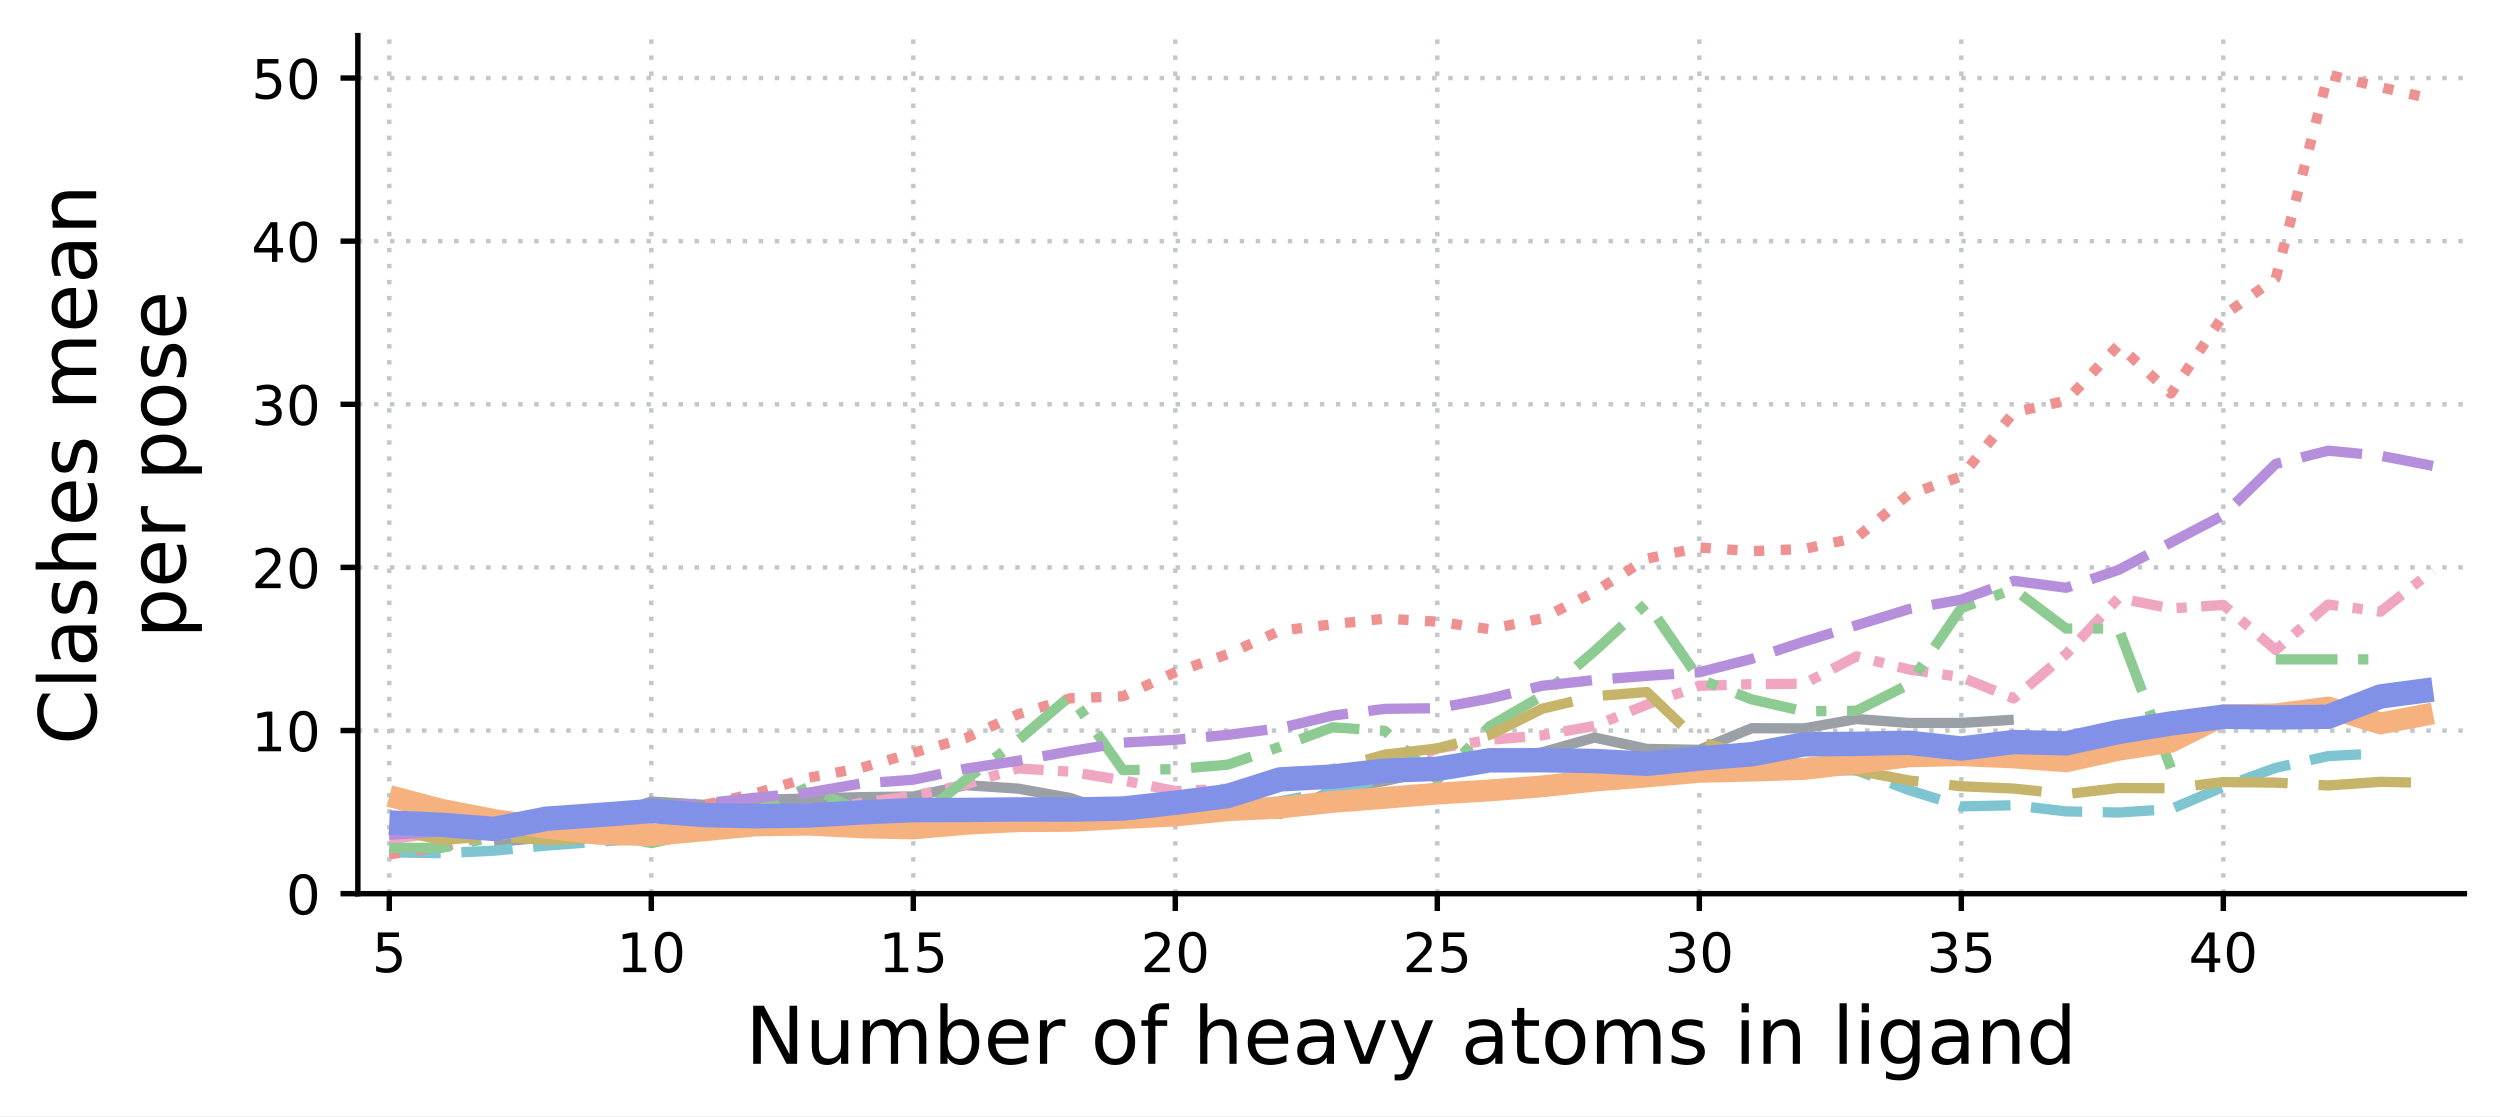
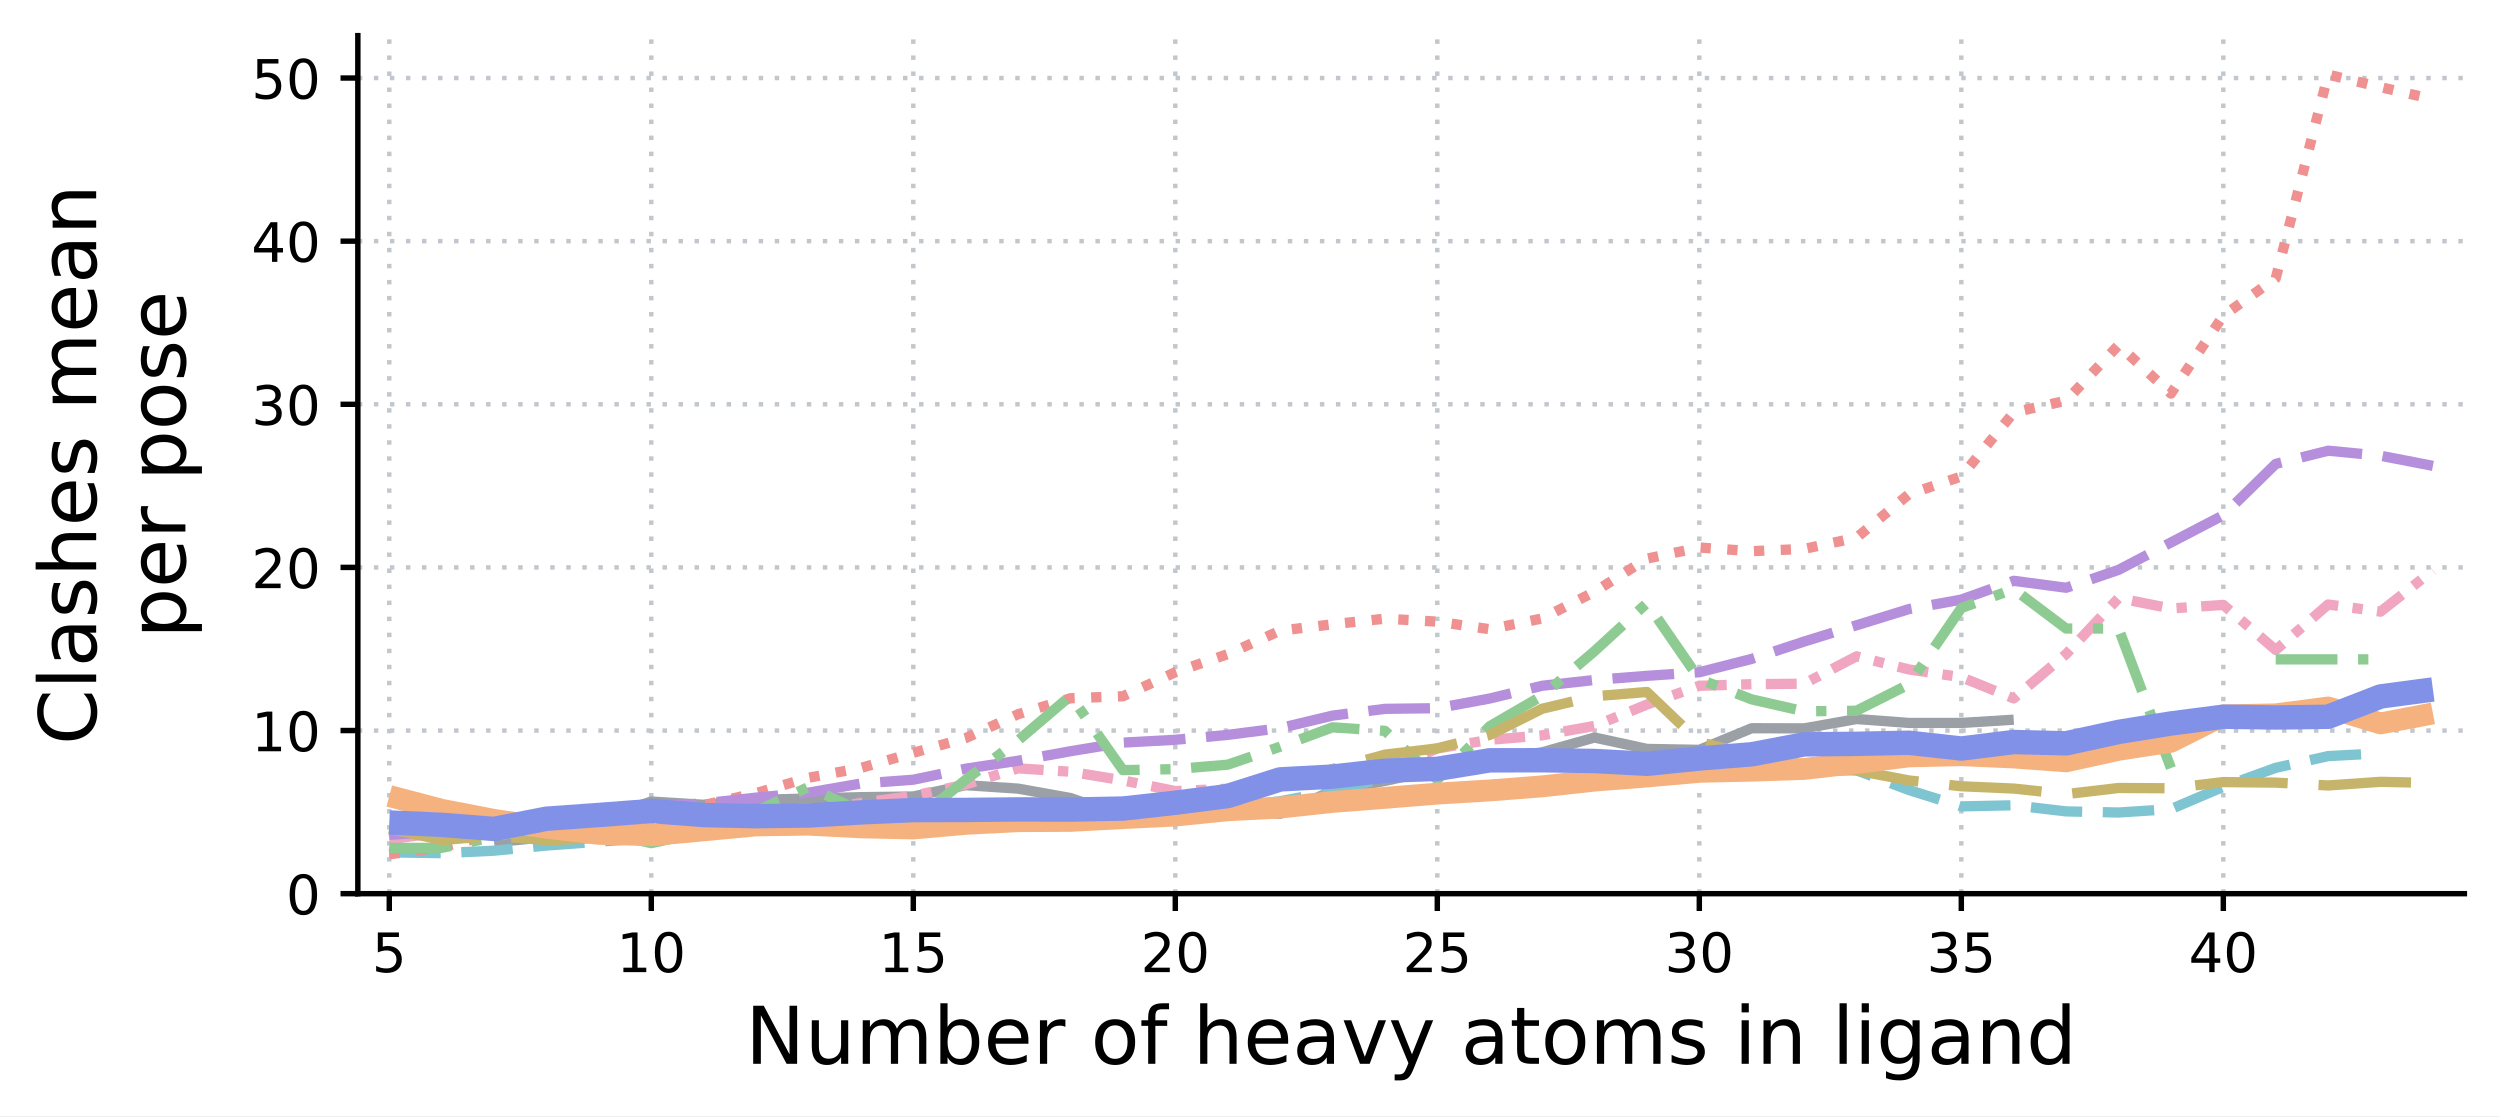
<svg xmlns="http://www.w3.org/2000/svg" xmlns:xlink="http://www.w3.org/1999/xlink" width="505.168pt" height="225.51pt" viewBox="0 0 505.168 225.51" version="1.1">
  <defs>
    <style type="text/css">*{stroke-linejoin: round; stroke-linecap: butt}</style>
  </defs>
  <g id="figure_1">
    <g id="patch_1">
      <path d="M 0 225.51  L 505.168 225.51  L 505.168 0  L 0 0  z " style="fill: #ffffff" />
    </g>
    <g id="axes_1">
      <g id="patch_2">
        <path d="M 72.308 180.583  L 497.968 180.583  L 497.968 7.2  L 72.308 7.2  z " style="fill: #ffffff" />
      </g>
      <g id="matplotlib.axis_1">
        <g id="xtick_1">
          <g id="line2d_1">
-             <path d="M 78.661 180.583  L 78.661 7.2  " clip-path="url(#pd65fb28aeb)" style="fill: none; stroke-dasharray: 0.9,2.34; stroke-dashoffset: 0; stroke: #c2c6cd; stroke-width: 0.9" />
+             <path d="M 78.661 180.583  L 78.661 7.2  " clip-path="url(#p826a676838)" style="fill: none; stroke-dasharray: 0.9,2.34; stroke-dashoffset: 0; stroke: #c2c6cd; stroke-width: 0.9" />
          </g>
          <g id="line2d_2">
            <defs>
-               <path id="m32db419831" d="M 0 0  L 0 3.5  " style="stroke: #000000; stroke-width: 1.1" />
+               <path id="m79ce49748e" d="M 0 0  L 0 3.5  " style="stroke: #000000; stroke-width: 1.1" />
            </defs>
            <g>
-               <use xlink:href="#m32db419831" x="78.661" y="180.583" style="stroke: #000000; stroke-width: 1.1" />
+               <use xlink:href="#m79ce49748e" x="78.661" y="180.583" style="stroke: #000000; stroke-width: 1.1" />
            </g>
          </g>
          <g id="text_1">
            <text style="font-size: 11px; font-family: 'DejaVu Sans'; text-anchor: middle" x="78.661" y="196.441" transform="rotate(-0 78.6609 196.4408)">5</text>
          </g>
        </g>
        <g id="xtick_2">
          <g id="line2d_3">
-             <path d="M 131.604 180.583  L 131.604 7.2  " clip-path="url(#pd65fb28aeb)" style="fill: none; stroke-dasharray: 0.9,2.34; stroke-dashoffset: 0; stroke: #c2c6cd; stroke-width: 0.9" />
+             <path d="M 131.604 180.583  L 131.604 7.2  " clip-path="url(#p826a676838)" style="fill: none; stroke-dasharray: 0.9,2.34; stroke-dashoffset: 0; stroke: #c2c6cd; stroke-width: 0.9" />
          </g>
          <g id="line2d_4">
            <g>
-               <use xlink:href="#m32db419831" x="131.604" y="180.583" style="stroke: #000000; stroke-width: 1.1" />
+               <use xlink:href="#m79ce49748e" x="131.604" y="180.583" style="stroke: #000000; stroke-width: 1.1" />
            </g>
          </g>
          <g id="text_2">
            <text style="font-size: 11px; font-family: 'DejaVu Sans'; text-anchor: middle" x="131.604" y="196.441" transform="rotate(-0 131.6038 196.4408)">10</text>
          </g>
        </g>
        <g id="xtick_3">
          <g id="line2d_5">
-             <path d="M 184.547 180.583  L 184.547 7.2  " clip-path="url(#pd65fb28aeb)" style="fill: none; stroke-dasharray: 0.9,2.34; stroke-dashoffset: 0; stroke: #c2c6cd; stroke-width: 0.9" />
+             <path d="M 184.547 180.583  L 184.547 7.2  " clip-path="url(#p826a676838)" style="fill: none; stroke-dasharray: 0.9,2.34; stroke-dashoffset: 0; stroke: #c2c6cd; stroke-width: 0.9" />
          </g>
          <g id="line2d_6">
            <g>
-               <use xlink:href="#m32db419831" x="184.547" y="180.583" style="stroke: #000000; stroke-width: 1.1" />
+               <use xlink:href="#m79ce49748e" x="184.547" y="180.583" style="stroke: #000000; stroke-width: 1.1" />
            </g>
          </g>
          <g id="text_3">
            <text style="font-size: 11px; font-family: 'DejaVu Sans'; text-anchor: middle" x="184.547" y="196.441" transform="rotate(-0 184.5466 196.4408)">15</text>
          </g>
        </g>
        <g id="xtick_4">
          <g id="line2d_7">
-             <path d="M 237.489 180.583  L 237.489 7.2  " clip-path="url(#pd65fb28aeb)" style="fill: none; stroke-dasharray: 0.9,2.34; stroke-dashoffset: 0; stroke: #c2c6cd; stroke-width: 0.9" />
+             <path d="M 237.489 180.583  L 237.489 7.2  " clip-path="url(#p826a676838)" style="fill: none; stroke-dasharray: 0.9,2.34; stroke-dashoffset: 0; stroke: #c2c6cd; stroke-width: 0.9" />
          </g>
          <g id="line2d_8">
            <g>
-               <use xlink:href="#m32db419831" x="237.489" y="180.583" style="stroke: #000000; stroke-width: 1.1" />
+               <use xlink:href="#m79ce49748e" x="237.489" y="180.583" style="stroke: #000000; stroke-width: 1.1" />
            </g>
          </g>
          <g id="text_4">
            <text style="font-size: 11px; font-family: 'DejaVu Sans'; text-anchor: middle" x="237.489" y="196.441" transform="rotate(-0 237.4895 196.4408)">20</text>
          </g>
        </g>
        <g id="xtick_5">
          <g id="line2d_9">
-             <path d="M 290.432 180.583  L 290.432 7.2  " clip-path="url(#pd65fb28aeb)" style="fill: none; stroke-dasharray: 0.9,2.34; stroke-dashoffset: 0; stroke: #c2c6cd; stroke-width: 0.9" />
+             <path d="M 290.432 180.583  L 290.432 7.2  " clip-path="url(#p826a676838)" style="fill: none; stroke-dasharray: 0.9,2.34; stroke-dashoffset: 0; stroke: #c2c6cd; stroke-width: 0.9" />
          </g>
          <g id="line2d_10">
            <g>
-               <use xlink:href="#m32db419831" x="290.432" y="180.583" style="stroke: #000000; stroke-width: 1.1" />
+               <use xlink:href="#m79ce49748e" x="290.432" y="180.583" style="stroke: #000000; stroke-width: 1.1" />
            </g>
          </g>
          <g id="text_5">
            <text style="font-size: 11px; font-family: 'DejaVu Sans'; text-anchor: middle" x="290.432" y="196.441" transform="rotate(-0 290.4323 196.4408)">25</text>
          </g>
        </g>
        <g id="xtick_6">
          <g id="line2d_11">
-             <path d="M 343.375 180.583  L 343.375 7.2  " clip-path="url(#pd65fb28aeb)" style="fill: none; stroke-dasharray: 0.9,2.34; stroke-dashoffset: 0; stroke: #c2c6cd; stroke-width: 0.9" />
+             <path d="M 343.375 180.583  L 343.375 7.2  " clip-path="url(#p826a676838)" style="fill: none; stroke-dasharray: 0.9,2.34; stroke-dashoffset: 0; stroke: #c2c6cd; stroke-width: 0.9" />
          </g>
          <g id="line2d_12">
            <g>
-               <use xlink:href="#m32db419831" x="343.375" y="180.583" style="stroke: #000000; stroke-width: 1.1" />
+               <use xlink:href="#m79ce49748e" x="343.375" y="180.583" style="stroke: #000000; stroke-width: 1.1" />
            </g>
          </g>
          <g id="text_6">
            <text style="font-size: 11px; font-family: 'DejaVu Sans'; text-anchor: middle" x="343.375" y="196.441" transform="rotate(-0 343.3752 196.4408)">30</text>
          </g>
        </g>
        <g id="xtick_7">
          <g id="line2d_13">
-             <path d="M 396.318 180.583  L 396.318 7.2  " clip-path="url(#pd65fb28aeb)" style="fill: none; stroke-dasharray: 0.9,2.34; stroke-dashoffset: 0; stroke: #c2c6cd; stroke-width: 0.9" />
+             <path d="M 396.318 180.583  L 396.318 7.2  " clip-path="url(#p826a676838)" style="fill: none; stroke-dasharray: 0.9,2.34; stroke-dashoffset: 0; stroke: #c2c6cd; stroke-width: 0.9" />
          </g>
          <g id="line2d_14">
            <g>
-               <use xlink:href="#m32db419831" x="396.318" y="180.583" style="stroke: #000000; stroke-width: 1.1" />
+               <use xlink:href="#m79ce49748e" x="396.318" y="180.583" style="stroke: #000000; stroke-width: 1.1" />
            </g>
          </g>
          <g id="text_7">
            <text style="font-size: 11px; font-family: 'DejaVu Sans'; text-anchor: middle" x="396.318" y="196.441" transform="rotate(-0 396.318 196.4408)">35</text>
          </g>
        </g>
        <g id="xtick_8">
          <g id="line2d_15">
-             <path d="M 449.261 180.583  L 449.261 7.2  " clip-path="url(#pd65fb28aeb)" style="fill: none; stroke-dasharray: 0.9,2.34; stroke-dashoffset: 0; stroke: #c2c6cd; stroke-width: 0.9" />
+             <path d="M 449.261 180.583  L 449.261 7.2  " clip-path="url(#p826a676838)" style="fill: none; stroke-dasharray: 0.9,2.34; stroke-dashoffset: 0; stroke: #c2c6cd; stroke-width: 0.9" />
          </g>
          <g id="line2d_16">
            <g>
-               <use xlink:href="#m32db419831" x="449.261" y="180.583" style="stroke: #000000; stroke-width: 1.1" />
+               <use xlink:href="#m79ce49748e" x="449.261" y="180.583" style="stroke: #000000; stroke-width: 1.1" />
            </g>
          </g>
          <g id="text_8">
            <text style="font-size: 11px; font-family: 'DejaVu Sans'; text-anchor: middle" x="449.261" y="196.441" transform="rotate(-0 449.2609 196.4408)">40</text>
          </g>
        </g>
        <g id="text_9">
          <text style="font-size: 16.1px; font-family: 'DejaVu Sans'; text-anchor: middle" x="285.138" y="214.962" transform="rotate(-0 285.138 214.962)">Number of heavy atoms in ligand</text>
        </g>
      </g>
      <g id="matplotlib.axis_2">
        <g id="ytick_1">
          <g id="line2d_17">
-             <path d="M 72.308 180.583  L 497.968 180.583  " clip-path="url(#pd65fb28aeb)" style="fill: none; stroke-dasharray: 0.9,2.34; stroke-dashoffset: 0; stroke: #c2c6cd; stroke-width: 0.9" />
+             <path d="M 72.308 180.583  L 497.968 180.583  " clip-path="url(#p826a676838)" style="fill: none; stroke-dasharray: 0.9,2.34; stroke-dashoffset: 0; stroke: #c2c6cd; stroke-width: 0.9" />
          </g>
          <g id="line2d_18">
            <defs>
-               <path id="m86e081f106" d="M 0 0  L -3.5 0  " style="stroke: #000000; stroke-width: 1.1" />
+               <path id="m2f9027f17d" d="M 0 0  L -3.5 0  " style="stroke: #000000; stroke-width: 1.1" />
            </defs>
            <g>
-               <use xlink:href="#m86e081f106" x="72.308" y="180.583" style="stroke: #000000; stroke-width: 1.1" />
+               <use xlink:href="#m2f9027f17d" x="72.308" y="180.583" style="stroke: #000000; stroke-width: 1.1" />
            </g>
          </g>
          <g id="text_10">
            <text style="font-size: 11px; font-family: 'DejaVu Sans'; text-anchor: end" x="64.808" y="184.762" transform="rotate(-0 64.80776 184.7617)">0</text>
          </g>
        </g>
        <g id="ytick_2">
          <g id="line2d_19">
-             <path d="M 72.308 147.62  L 497.968 147.62  " clip-path="url(#pd65fb28aeb)" style="fill: none; stroke-dasharray: 0.9,2.34; stroke-dashoffset: 0; stroke: #c2c6cd; stroke-width: 0.9" />
+             <path d="M 72.308 147.62  L 497.968 147.62  " clip-path="url(#p826a676838)" style="fill: none; stroke-dasharray: 0.9,2.34; stroke-dashoffset: 0; stroke: #c2c6cd; stroke-width: 0.9" />
          </g>
          <g id="line2d_20">
            <g>
-               <use xlink:href="#m86e081f106" x="72.308" y="147.62" style="stroke: #000000; stroke-width: 1.1" />
+               <use xlink:href="#m2f9027f17d" x="72.308" y="147.62" style="stroke: #000000; stroke-width: 1.1" />
            </g>
          </g>
          <g id="text_11">
            <text style="font-size: 11px; font-family: 'DejaVu Sans'; text-anchor: end" x="64.808" y="151.799" transform="rotate(-0 64.80776 151.7989)">10</text>
          </g>
        </g>
        <g id="ytick_3">
          <g id="line2d_21">
-             <path d="M 72.308 114.657  L 497.968 114.657  " clip-path="url(#pd65fb28aeb)" style="fill: none; stroke-dasharray: 0.9,2.34; stroke-dashoffset: 0; stroke: #c2c6cd; stroke-width: 0.9" />
+             <path d="M 72.308 114.657  L 497.968 114.657  " clip-path="url(#p826a676838)" style="fill: none; stroke-dasharray: 0.9,2.34; stroke-dashoffset: 0; stroke: #c2c6cd; stroke-width: 0.9" />
          </g>
          <g id="line2d_22">
            <g>
-               <use xlink:href="#m86e081f106" x="72.308" y="114.657" style="stroke: #000000; stroke-width: 1.1" />
+               <use xlink:href="#m2f9027f17d" x="72.308" y="114.657" style="stroke: #000000; stroke-width: 1.1" />
            </g>
          </g>
          <g id="text_12">
            <text style="font-size: 11px; font-family: 'DejaVu Sans'; text-anchor: end" x="64.808" y="118.836" transform="rotate(-0 64.80776 118.8362)">20</text>
          </g>
        </g>
        <g id="ytick_4">
          <g id="line2d_23">
-             <path d="M 72.308 81.694  L 497.968 81.694  " clip-path="url(#pd65fb28aeb)" style="fill: none; stroke-dasharray: 0.9,2.34; stroke-dashoffset: 0; stroke: #c2c6cd; stroke-width: 0.9" />
+             <path d="M 72.308 81.694  L 497.968 81.694  " clip-path="url(#p826a676838)" style="fill: none; stroke-dasharray: 0.9,2.34; stroke-dashoffset: 0; stroke: #c2c6cd; stroke-width: 0.9" />
          </g>
          <g id="line2d_24">
            <g>
-               <use xlink:href="#m86e081f106" x="72.308" y="81.694" style="stroke: #000000; stroke-width: 1.1" />
+               <use xlink:href="#m2f9027f17d" x="72.308" y="81.694" style="stroke: #000000; stroke-width: 1.1" />
            </g>
          </g>
          <g id="text_13">
            <text style="font-size: 11px; font-family: 'DejaVu Sans'; text-anchor: end" x="64.808" y="85.873" transform="rotate(-0 64.80776 85.8734)">30</text>
          </g>
        </g>
        <g id="ytick_5">
          <g id="line2d_25">
-             <path d="M 72.308 48.731  L 497.968 48.731  " clip-path="url(#pd65fb28aeb)" style="fill: none; stroke-dasharray: 0.9,2.34; stroke-dashoffset: 0; stroke: #c2c6cd; stroke-width: 0.9" />
+             <path d="M 72.308 48.731  L 497.968 48.731  " clip-path="url(#p826a676838)" style="fill: none; stroke-dasharray: 0.9,2.34; stroke-dashoffset: 0; stroke: #c2c6cd; stroke-width: 0.9" />
          </g>
          <g id="line2d_26">
            <g>
-               <use xlink:href="#m86e081f106" x="72.308" y="48.731" style="stroke: #000000; stroke-width: 1.1" />
+               <use xlink:href="#m2f9027f17d" x="72.308" y="48.731" style="stroke: #000000; stroke-width: 1.1" />
            </g>
          </g>
          <g id="text_14">
            <text style="font-size: 11px; font-family: 'DejaVu Sans'; text-anchor: end" x="64.808" y="52.911" transform="rotate(-0 64.80776 52.91063)">40</text>
          </g>
        </g>
        <g id="ytick_6">
          <g id="line2d_27">
-             <path d="M 72.308 15.769  L 497.968 15.769  " clip-path="url(#pd65fb28aeb)" style="fill: none; stroke-dasharray: 0.9,2.34; stroke-dashoffset: 0; stroke: #c2c6cd; stroke-width: 0.9" />
+             <path d="M 72.308 15.769  L 497.968 15.769  " clip-path="url(#p826a676838)" style="fill: none; stroke-dasharray: 0.9,2.34; stroke-dashoffset: 0; stroke: #c2c6cd; stroke-width: 0.9" />
          </g>
          <g id="line2d_28">
            <g>
-               <use xlink:href="#m86e081f106" x="72.308" y="15.769" style="stroke: #000000; stroke-width: 1.1" />
+               <use xlink:href="#m2f9027f17d" x="72.308" y="15.769" style="stroke: #000000; stroke-width: 1.1" />
            </g>
          </g>
          <g id="text_15">
            <text style="font-size: 11px; font-family: 'DejaVu Sans'; text-anchor: end" x="64.808" y="19.948" transform="rotate(-0 64.80776 19.94787)">50</text>
          </g>
        </g>
        <g id="text_16">
          <text style="font-size: 16.1px; font-family: 'DejaVu Sans'" transform="translate(19.43348 150.5117) rotate(-90)">Clashes mean</text>
          <text style="font-size: 16.1px; font-family: 'DejaVu Sans'" transform="translate(37.46196 129.0056) rotate(-90)">per pose</text>
        </g>
      </g>
      <g id="patch_3">
        <path d="M 72.308 180.583  L 72.308 7.2  " style="fill: none; stroke: #000000; stroke-width: 1.1; stroke-linejoin: miter; stroke-linecap: square" />
      </g>
      <g id="patch_4">
        <path d="M 72.308 180.583  L 497.968 180.583  " style="fill: none; stroke: #000000; stroke-width: 1.1; stroke-linejoin: miter; stroke-linecap: square" />
      </g>
      <g id="line2d_29">
-         <path d="M 99.838 170.187  L 110.427 169.155  L 121.015 165.489  L 131.604 161.959  L 142.192 162.618  L 152.781 161.629  L 163.369 161.354  L 173.958 161.08  L 184.547 160.942  L 195.135 158.655  L 205.724 159.355  L 216.312 161.254  L 226.901 164.925  L 237.489 163.607  L 248.078 163.552  L 258.667 164.448  L 269.255 159.802  L 279.844 157.795  L 290.432 155.502  L 301.021 153.518  L 311.609 152.015  L 322.198 149.032  L 332.787 151.328  L 343.375 151.515  L 353.964 147.149  L 364.552 147.18  L 375.141 145.293  L 385.729 146.082  L 396.318 146.082  L 406.907 145.422  " clip-path="url(#pd65fb28aeb)" style="fill: none; stroke-dasharray: ; stroke-dashoffset: 0; stroke: #9aa0a6; stroke-width: 2.08" />
+         <path d="M 99.838 170.187  L 110.427 169.155  L 121.015 165.489  L 131.604 161.959  L 142.192 162.618  L 152.781 161.629  L 163.369 161.354  L 173.958 161.08  L 184.547 160.942  L 195.135 158.655  L 205.724 159.355  L 216.312 161.254  L 226.901 164.925  L 237.489 163.607  L 248.078 163.552  L 258.667 164.448  L 269.255 159.802  L 279.844 157.795  L 290.432 155.502  L 301.021 153.518  L 311.609 152.015  L 322.198 149.032  L 332.787 151.328  L 343.375 151.515  L 353.964 147.149  L 364.552 147.18  L 375.141 145.293  L 385.729 146.082  L 396.318 146.082  L 406.907 145.422  " clip-path="url(#p826a676838)" style="fill: none; stroke-dasharray: ; stroke-dashoffset: 0; stroke: #9aa0a6; stroke-width: 2.08" />
      </g>
      <g id="line2d_30">
-         <path d="M 78.661 172.232  L 89.249 172.4  L 99.838 171.895  L 110.427 170.859  L 121.015 170.075  L 131.604 169.299  L 142.192 167.816  L 152.781 166.93  L 163.369 165.785  L 173.958 165.17  L 184.547 163.841  L 195.135 162.959  L 205.724 163.002  L 216.312 163.703  L 226.901 164.407  L 237.489 164.512  L 248.078 163.202  L 258.667 161.896  L 269.255 159.899  L 279.844 157.165  L 290.432 155.831  L 301.021 153.169  L 311.609 154.749  L 322.198 154.102  L 332.787 155.833  L 343.375 155.811  L 353.964 155.96  L 364.552 155.817  L 375.141 155.654  L 385.729 159.642  L 396.318 162.947  L 406.907 162.717  L 417.495 163.955  L 428.084 164.184  L 438.672 163.494  L 449.261 158.986  L 459.849 155.154  L 470.438 152.784  L 481.027 152.215  " clip-path="url(#pd65fb28aeb)" style="fill: none; stroke-dasharray: 10.4,4.16; stroke-dashoffset: 0; stroke: #7fc4d1; stroke-width: 2.08" />
+         <path d="M 78.661 172.232  L 89.249 172.4  L 99.838 171.895  L 110.427 170.859  L 121.015 170.075  L 131.604 169.299  L 142.192 167.816  L 152.781 166.93  L 163.369 165.785  L 173.958 165.17  L 184.547 163.841  L 195.135 162.959  L 205.724 163.002  L 216.312 163.703  L 226.901 164.407  L 237.489 164.512  L 248.078 163.202  L 258.667 161.896  L 269.255 159.899  L 279.844 157.165  L 290.432 155.831  L 301.021 153.169  L 311.609 154.749  L 322.198 154.102  L 332.787 155.833  L 343.375 155.811  L 353.964 155.96  L 364.552 155.817  L 375.141 155.654  L 385.729 159.642  L 396.318 162.947  L 406.907 162.717  L 417.495 163.955  L 428.084 164.184  L 438.672 163.494  L 449.261 158.986  L 459.849 155.154  L 470.438 152.784  L 481.027 152.215  " clip-path="url(#p826a676838)" style="fill: none; stroke-dasharray: 10.4,4.16; stroke-dashoffset: 0; stroke: #7fc4d1; stroke-width: 2.08" />
      </g>
      <g id="line2d_31">
-         <path d="M 78.661 169.616  L 89.249 168.145  L 99.838 168.48  L 110.427 168.376  L 121.015 167.674  L 131.604 167.052  L 142.192 166.64  L 152.781 165.642  L 163.369 164.208  L 173.958 162.244  L 184.547 160.808  L 195.135 158.504  L 205.724 155.259  L 216.312 155.943  L 226.901 157.687  L 237.489 159.85  L 248.078 159.376  L 258.667 158.63  L 269.255 157.76  L 279.844 155.702  L 290.432 151.231  L 301.021 149.499  L 311.609 148.592  L 322.198 146.671  L 332.787 142.367  L 343.375 138.578  L 353.964 138.253  L 364.552 138.152  L 375.141 132.624  L 385.729 135.277  L 396.318 136.836  L 406.907 141.123  L 417.495 132.171  L 428.084 120.855  L 438.672 122.952  L 449.261 122.233  L 459.849 131.339  L 470.438 122.149  L 481.027 123.597  L 491.615 115.252  " clip-path="url(#pd65fb28aeb)" style="fill: none; stroke-dasharray: 6.24,2.912,2.08,2.912; stroke-dashoffset: 0; stroke: #f0a6c0; stroke-width: 2.08" />
+         <path d="M 78.661 169.616  L 89.249 168.145  L 99.838 168.48  L 110.427 168.376  L 121.015 167.674  L 131.604 167.052  L 142.192 166.64  L 152.781 165.642  L 163.369 164.208  L 173.958 162.244  L 184.547 160.808  L 195.135 158.504  L 205.724 155.259  L 216.312 155.943  L 226.901 157.687  L 237.489 159.85  L 248.078 159.376  L 258.667 158.63  L 269.255 157.76  L 279.844 155.702  L 290.432 151.231  L 301.021 149.499  L 311.609 148.592  L 322.198 146.671  L 332.787 142.367  L 343.375 138.578  L 353.964 138.253  L 364.552 138.152  L 375.141 132.624  L 385.729 135.277  L 396.318 136.836  L 406.907 141.123  L 417.495 132.171  L 428.084 120.855  L 438.672 122.952  L 449.261 122.233  L 459.849 131.339  L 470.438 122.149  L 481.027 123.597  L 491.615 115.252  " clip-path="url(#p826a676838)" style="fill: none; stroke-dasharray: 6.24,2.912,2.08,2.912; stroke-dashoffset: 0; stroke: #f0a6c0; stroke-width: 2.08" />
      </g>
      <g id="line2d_32">
-         <path d="M 78.661 172.629  L 89.249 171.188  L 99.838 168.543  L 110.427 166.157  L 121.015 165.61  L 131.604 164.519  L 142.192 162.684  L 152.781 160.255  L 163.369 157.156  L 173.958 155.174  L 184.547 152.114  L 195.135 149.143  L 205.724 144.319  L 216.312 141.091  L 226.901 140.694  L 237.489 135.828  L 248.078 132.179  L 258.667 127.44  L 269.255 126.148  L 279.844 125.016  L 290.432 125.611  L 301.021 127.141  L 311.609 124.97  L 322.198 119.584  L 332.787 112.884  L 343.375 110.634  L 353.964 111.374  L 364.552 110.919  L 375.141 108.653  L 385.729 99.854  L 396.318 96.276  L 406.907 83.342  L 417.495 80.957  L 428.084 69.742  L 438.672 79.529  L 449.261 63.768  L 459.849 56.227  L 470.438 15.078  L 481.027 17.612  L 491.615 20.054  " clip-path="url(#pd65fb28aeb)" style="fill: none; stroke-dasharray: 2.08,3.328; stroke-dashoffset: 0; stroke: #ee9190; stroke-width: 2.08" />
+         <path d="M 78.661 172.629  L 89.249 171.188  L 99.838 168.543  L 110.427 166.157  L 121.015 165.61  L 131.604 164.519  L 142.192 162.684  L 152.781 160.255  L 163.369 157.156  L 173.958 155.174  L 184.547 152.114  L 195.135 149.143  L 205.724 144.319  L 216.312 141.091  L 226.901 140.694  L 237.489 135.828  L 248.078 132.179  L 258.667 127.44  L 269.255 126.148  L 279.844 125.016  L 290.432 125.611  L 301.021 127.141  L 311.609 124.97  L 322.198 119.584  L 332.787 112.884  L 343.375 110.634  L 353.964 111.374  L 364.552 110.919  L 375.141 108.653  L 385.729 99.854  L 396.318 96.276  L 406.907 83.342  L 417.495 80.957  L 428.084 69.742  L 438.672 79.529  L 449.261 63.768  L 459.849 56.227  L 470.438 15.078  L 481.027 17.612  L 491.615 20.054  " clip-path="url(#p826a676838)" style="fill: none; stroke-dasharray: 2.08,3.328; stroke-dashoffset: 0; stroke: #ee9190; stroke-width: 2.08" />
      </g>
      <g id="line2d_33">
-         <path d="M 78.661 171.324  L 89.249 171.324  L 99.838 169.138  L 110.427 166.613  L 121.015 168.004  L 131.604 170.371  L 142.192 168.042  L 152.781 163.937  L 163.369 159.028  L 173.958 163.963  L 184.547 166.046  L 195.135 157.565  L 205.724 149.617  L 216.312 140.597  L 226.901 155.613  L 237.489 155.416  L 248.078 154.514  L 258.667 150.887  L 269.255 146.967  L 279.844 147.684  L 290.432 157.541  L 301.021 146.75  L 311.609 140.606  L 322.198 131.574  L 332.787 121.869  L 343.375 137.216  L 353.964 141.324  L 364.552 143.734  L 375.141 143.616  L 385.729 138.285  L 396.318 122.859  L 406.907 119.042  L 417.495 127.005  L 428.084 127.005  L 438.672 155.201  M 459.849 133.236  L 470.438 133.236  L 481.027 133.236  " clip-path="url(#pd65fb28aeb)" style="fill: none; stroke-dasharray: 12.48,4.16,2.08,4.16; stroke-dashoffset: 0; stroke: #8dcb92; stroke-width: 2.08" />
+         <path d="M 78.661 168.689  L 89.249 168.031  L 99.838 166.377  L 110.427 164.866  L 121.015 164.226  L 131.604 162.987  L 142.192 162.336  L 152.781 161.172  L 163.369 160.166  L 173.958 158.321  L 184.547 157.554  L 195.135 155.326  L 205.724 153.72  L 216.312 151.794  L 226.901 150.058  L 237.489 149.487  L 248.078 148.496  L 258.667 147.13  L 269.255 144.603  L 279.844 143.233  L 290.432 143.103  L 301.021 141.147  L 311.609 138.571  L 322.198 137.401  L 332.787 136.567  L 343.375 135.84  L 353.964 133.138  L 364.552 129.636  L 375.141 126.349  L 385.729 123.074  L 396.318 121.154  L 406.907 117.362  L 417.495 118.768  L 428.084 115.156  L 438.672 109.618  L 449.261 104.102  L 459.849 93.74  L 470.438 91.071  L 481.027 92.085  L 491.615 94.139  " clip-path="url(#p826a676838)" style="fill: none; stroke-dasharray: 12.48,4.16; stroke-dashoffset: 0; stroke: #b58fdb; stroke-width: 2.08" />
      </g>
      <g id="line2d_34">
-         <path d="M 78.661 167.488  L 89.249 169.733  L 99.838 168.914  L 110.427 169.775  L 121.015 169.329  L 131.604 168.584  L 142.192 166.537  L 152.781 165.131  L 163.369 164.467  L 173.958 165.017  L 184.547 165.357  L 195.135 166.863  L 205.724 166.634  L 216.312 166.723  L 226.901 164.56  L 237.489 163.217  L 248.078 160.758  L 258.667 158.274  L 269.255 155.408  L 279.844 152.486  L 290.432 151.216  L 301.021 148.512  L 311.609 143.211  L 322.198 140.695  L 332.787 139.828  L 343.375 149.944  L 353.964 152.59  L 364.552 154.408  L 375.141 155.685  L 385.729 157.704  L 396.318 158.879  L 406.907 159.344  L 417.495 160.467  L 428.084 159.228  L 438.672 159.284  L 449.261 158.031  L 459.849 158.141  L 470.438 158.717  L 481.027 157.98  L 491.615 158.215  " clip-path="url(#pd65fb28aeb)" style="fill: none; stroke-dasharray: 18.72,6.24; stroke-dashoffset: 0; stroke: #c6b46a; stroke-width: 2.08" />
+         <path d="M 78.661 171.324  L 89.249 171.324  L 99.838 169.138  L 110.427 166.613  L 121.015 168.004  L 131.604 170.371  L 142.192 168.042  L 152.781 163.937  L 163.369 159.028  L 173.958 163.963  L 184.547 166.046  L 195.135 157.565  L 205.724 149.617  L 216.312 140.597  L 226.901 155.613  L 237.489 155.416  L 248.078 154.514  L 258.667 150.887  L 269.255 146.967  L 279.844 147.684  L 290.432 157.541  L 301.021 146.75  L 311.609 140.606  L 322.198 131.574  L 332.787 121.869  L 343.375 137.216  L 353.964 141.324  L 364.552 143.734  L 375.141 143.616  L 385.729 138.285  L 396.318 122.859  L 406.907 119.042  L 417.495 127.005  L 428.084 127.005  L 438.672 155.201  M 459.849 133.236  L 470.438 133.236  L 481.027 133.236  " clip-path="url(#p826a676838)" style="fill: none; stroke-dasharray: 12.48,4.16,2.08,4.16; stroke-dashoffset: 0; stroke: #8dcb92; stroke-width: 2.08" />
      </g>
      <g id="line2d_35">
-         <path d="M 78.661 168.689  L 89.249 168.031  L 99.838 166.377  L 110.427 164.866  L 121.015 164.226  L 131.604 162.987  L 142.192 162.336  L 152.781 161.172  L 163.369 160.166  L 173.958 158.321  L 184.547 157.554  L 195.135 155.326  L 205.724 153.72  L 216.312 151.794  L 226.901 150.058  L 237.489 149.487  L 248.078 148.496  L 258.667 147.13  L 269.255 144.603  L 279.844 143.233  L 290.432 143.103  L 301.021 141.147  L 311.609 138.571  L 322.198 137.401  L 332.787 136.567  L 343.375 135.84  L 353.964 133.138  L 364.552 129.636  L 375.141 126.349  L 385.729 123.074  L 396.318 121.154  L 406.907 117.362  L 417.495 118.768  L 428.084 115.156  L 438.672 109.618  L 449.261 104.102  L 459.849 93.74  L 470.438 91.071  L 481.027 92.085  L 491.615 94.139  " clip-path="url(#pd65fb28aeb)" style="fill: none; stroke-dasharray: 12.48,4.16; stroke-dashoffset: 0; stroke: #b58fdb; stroke-width: 2.08" />
+         <path d="M 78.661 167.488  L 89.249 169.733  L 99.838 168.914  L 110.427 169.775  L 121.015 169.329  L 131.604 168.584  L 142.192 166.537  L 152.781 165.131  L 163.369 164.467  L 173.958 165.017  L 184.547 165.357  L 195.135 166.863  L 205.724 166.634  L 216.312 166.723  L 226.901 164.56  L 237.489 163.217  L 248.078 160.758  L 258.667 158.274  L 269.255 155.408  L 279.844 152.486  L 290.432 151.216  L 301.021 148.512  L 311.609 143.211  L 322.198 140.695  L 332.787 139.828  L 343.375 149.944  L 353.964 152.59  L 364.552 154.408  L 375.141 155.685  L 385.729 157.704  L 396.318 158.879  L 406.907 159.344  L 417.495 160.467  L 428.084 159.228  L 438.672 159.284  L 449.261 158.031  L 459.849 158.141  L 470.438 158.717  L 481.027 157.98  L 491.615 158.215  " clip-path="url(#p826a676838)" style="fill: none; stroke-dasharray: 18.72,6.24; stroke-dashoffset: 0; stroke: #c6b46a; stroke-width: 2.08" />
      </g>
      <g id="line2d_36">
-         <path d="M 78.661 160.849  L 89.249 163.636  L 99.838 165.676  L 110.427 167.245  L 121.015 168.494  L 131.604 168.767  L 142.192 167.783  L 152.781 166.787  L 163.369 166.635  L 173.958 167.183  L 184.547 167.404  L 195.135 166.474  L 205.724 165.932  L 216.312 165.878  L 226.901 165.312  L 237.489 164.797  L 248.078 163.729  L 258.667 163.186  L 269.255 162.044  L 279.844 161.221  L 290.432 160.36  L 301.021 159.721  L 311.609 158.897  L 322.198 157.736  L 332.787 156.901  L 343.375 155.958  L 353.964 155.731  L 364.552 155.378  L 375.141 154.161  L 385.729 152.838  L 396.318 152.602  L 406.907 153.062  L 417.495 153.839  L 428.084 151.512  L 438.672 149.88  L 449.261 144.558  L 459.849 144.347  L 470.438 142.963  L 481.027 146.176  L 491.615 144.161  " clip-path="url(#pd65fb28aeb)" style="fill: none; stroke-dasharray: ; stroke-dashoffset: 0; stroke: #f5b27e; stroke-width: 4.42" />
+         <path d="M 78.661 160.849  L 89.249 163.636  L 99.838 165.676  L 110.427 167.245  L 121.015 168.494  L 131.604 168.767  L 142.192 167.783  L 152.781 166.787  L 163.369 166.635  L 173.958 167.183  L 184.547 167.404  L 195.135 166.474  L 205.724 165.932  L 216.312 165.878  L 226.901 165.312  L 237.489 164.797  L 248.078 163.729  L 258.667 163.186  L 269.255 162.044  L 279.844 161.221  L 290.432 160.36  L 301.021 159.721  L 311.609 158.897  L 322.198 157.736  L 332.787 156.901  L 343.375 155.958  L 353.964 155.731  L 364.552 155.378  L 375.141 154.161  L 385.729 152.838  L 396.318 152.602  L 406.907 153.062  L 417.495 153.839  L 428.084 151.512  L 438.672 149.88  L 449.261 144.558  L 459.849 144.347  L 470.438 142.963  L 481.027 146.176  L 491.615 144.161  " clip-path="url(#p826a676838)" style="fill: none; stroke-dasharray: ; stroke-dashoffset: 0; stroke: #f5b27e; stroke-width: 4.42" />
      </g>
      <g id="line2d_37">
-         <path d="M 78.661 166.196  L 89.249 166.674  L 99.838 167.5  L 110.427 165.435  L 121.015 164.679  L 131.604 163.875  L 142.192 164.695  L 152.781 164.928  L 163.369 164.786  L 173.958 164.16  L 184.547 163.696  L 195.135 163.663  L 205.724 163.556  L 216.312 163.586  L 226.901 163.383  L 237.489 162.207  L 248.078 160.853  L 258.667 157.489  L 269.255 156.922  L 279.844 155.733  L 290.432 155.364  L 301.021 153.636  L 311.609 153.617  L 322.198 153.775  L 332.787 154.343  L 343.375 153.265  L 353.964 152.418  L 364.552 150.409  L 375.141 150.307  L 385.729 150.084  L 396.318 151.253  L 406.907 149.938  L 417.495 150.201  L 428.084 147.899  L 438.672 146.189  L 449.261 144.821  L 459.849 144.98  L 470.438 144.835  L 481.027 140.73  L 491.615 139.32  " clip-path="url(#pd65fb28aeb)" style="fill: none; stroke-dasharray: ; stroke-dashoffset: 0; stroke: #8291e8; stroke-width: 4.94" />
+         <path d="M 78.661 166.196  L 89.249 166.674  L 99.838 167.5  L 110.427 165.435  L 121.015 164.679  L 131.604 163.875  L 142.192 164.695  L 152.781 164.928  L 163.369 164.786  L 173.958 164.16  L 184.547 163.696  L 195.135 163.663  L 205.724 163.556  L 216.312 163.586  L 226.901 163.383  L 237.489 162.207  L 248.078 160.853  L 258.667 157.489  L 269.255 156.922  L 279.844 155.733  L 290.432 155.364  L 301.021 153.636  L 311.609 153.617  L 322.198 153.775  L 332.787 154.343  L 343.375 153.265  L 353.964 152.418  L 364.552 150.409  L 375.141 150.307  L 385.729 150.084  L 396.318 151.253  L 406.907 149.938  L 417.495 150.201  L 428.084 147.899  L 438.672 146.189  L 449.261 144.821  L 459.849 144.98  L 470.438 144.835  L 481.027 140.73  L 491.615 139.32  " clip-path="url(#p826a676838)" style="fill: none; stroke-dasharray: ; stroke-dashoffset: 0; stroke: #8291e8; stroke-width: 4.94" />
      </g>
    </g>
  </g>
  <defs>
-     <clipPath id="pd65fb28aeb">
+     <clipPath id="p826a676838">
      <rect x="72.308" y="7.2" width="425.661" height="173.383" />
    </clipPath>
  </defs>
</svg>
